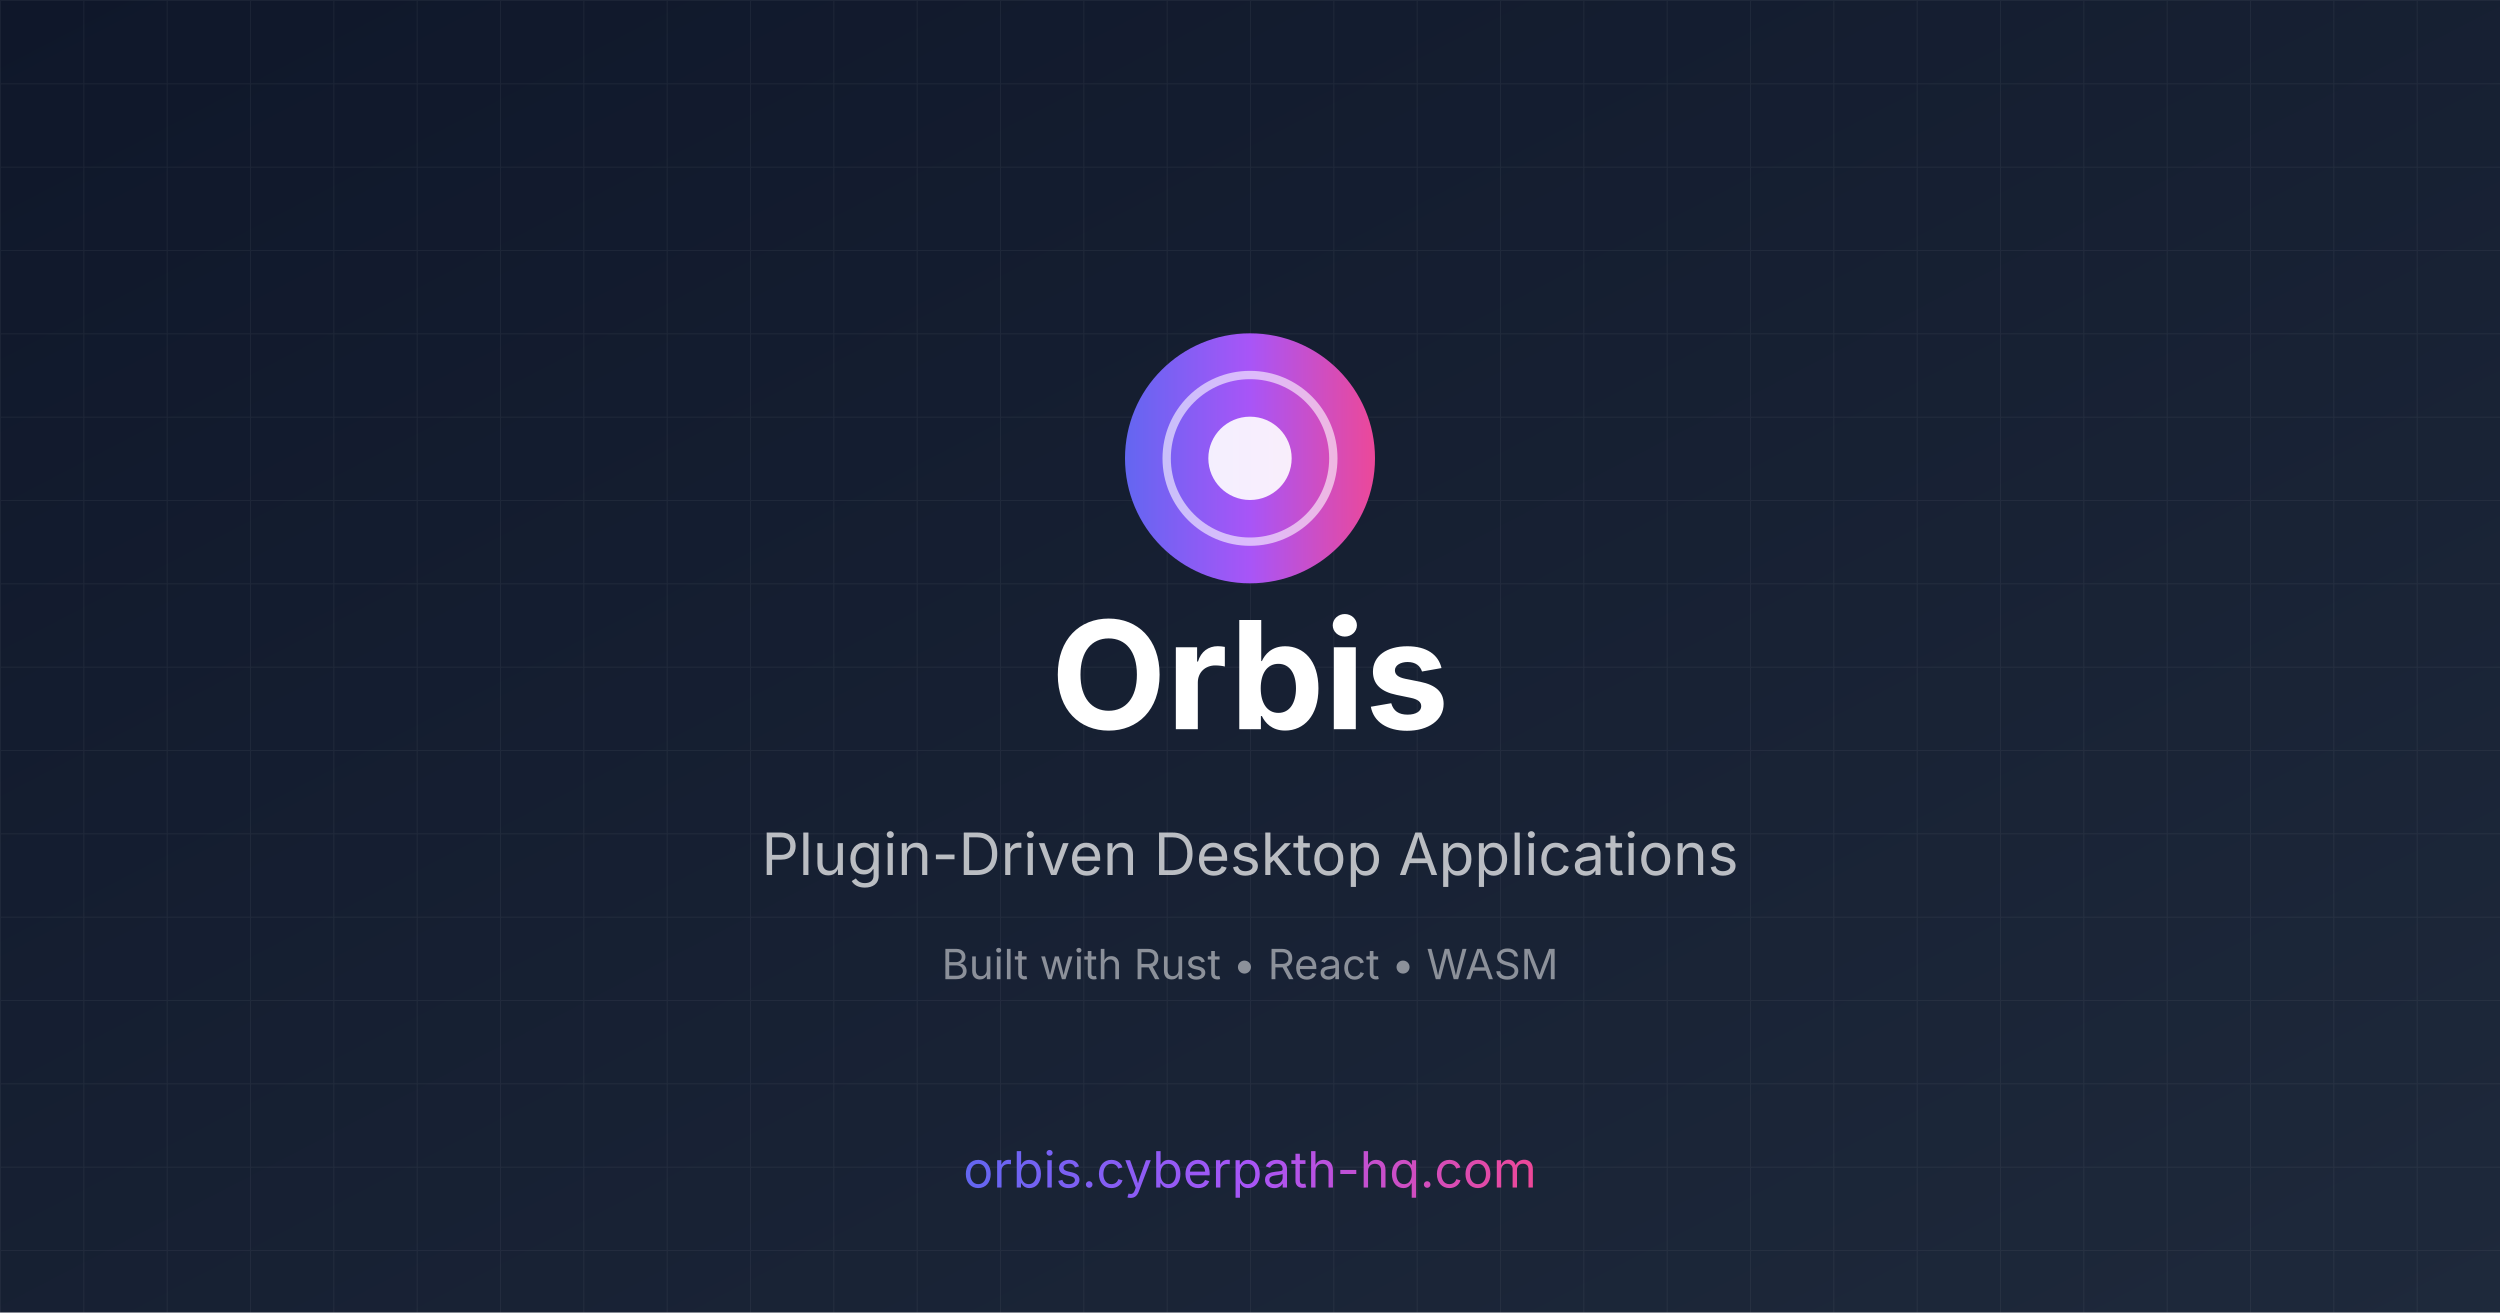
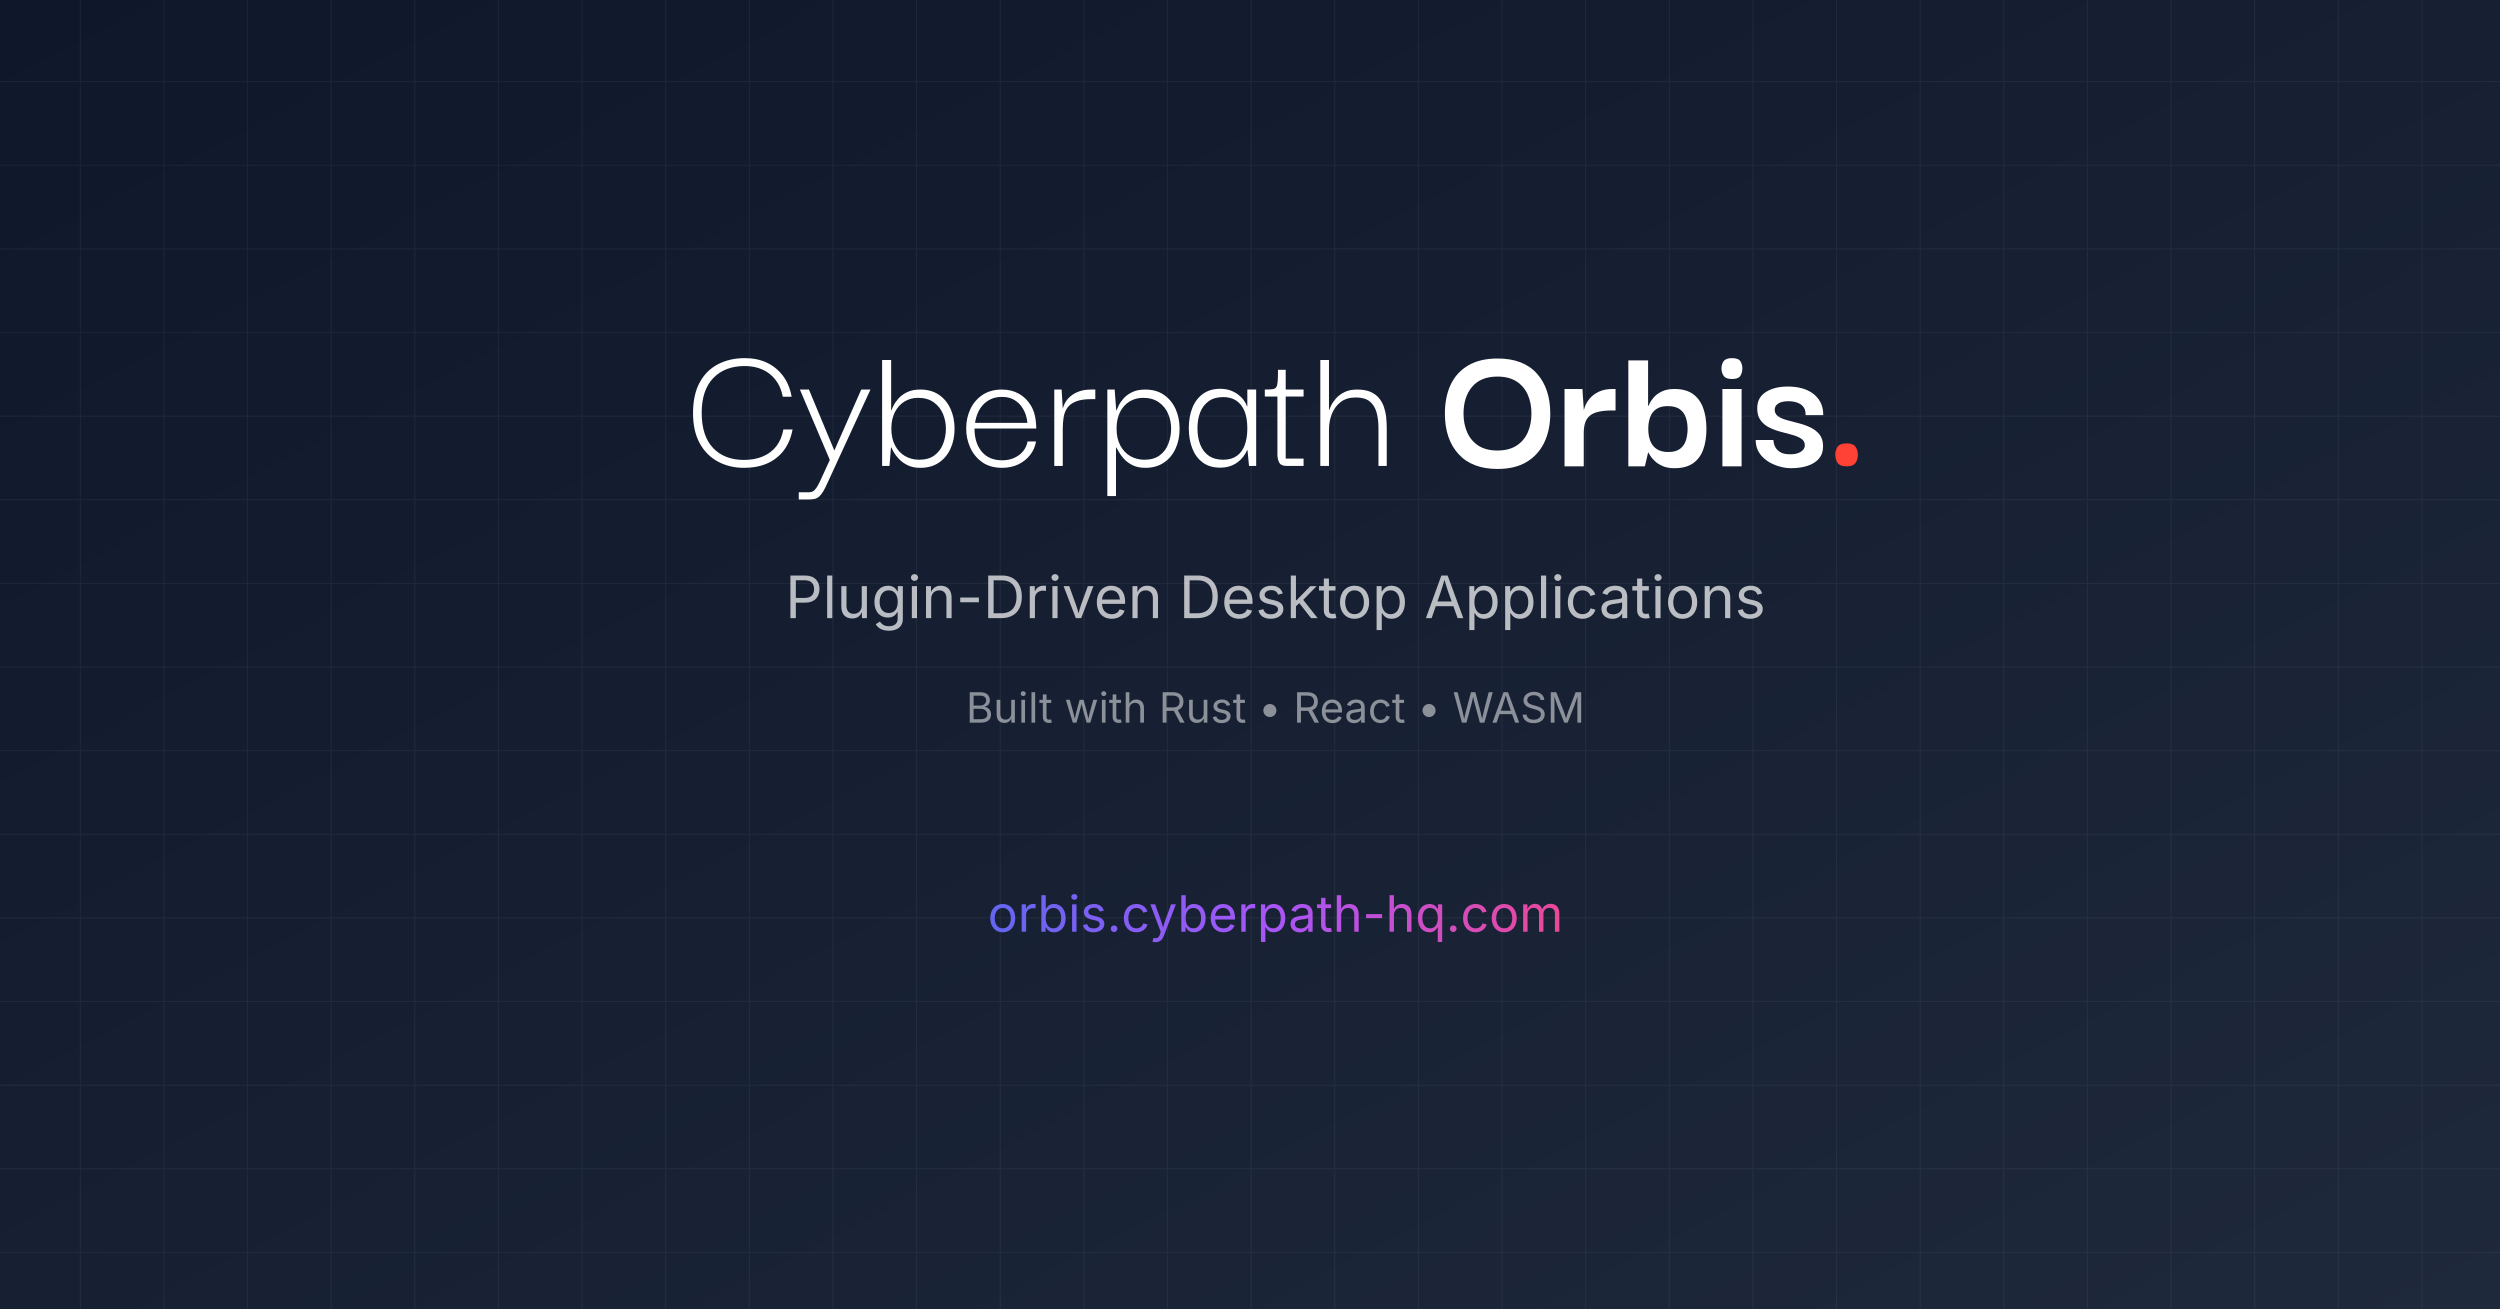
- <svg xmlns="http://www.w3.org/2000/svg" viewBox="0 0 1200 630">
+ <svg xmlns="http://www.w3.org/2000/svg" viewBox="-351.829 -244.267 1195.715 626.037">
  <defs>
    <linearGradient id="bgGrad" x1="0%" y1="0%" x2="100%" y2="100%">
-       <stop offset="0%" style="stop-color:#0f172a;stop-opacity:1" />
-       <stop offset="100%" style="stop-color:#1e293b;stop-opacity:1" />
+       <stop offset="0" style="stop-color:#0f172a;stop-opacity:1" />
+       <stop offset="1" style="stop-color:#1e293b;stop-opacity:1" />
    </linearGradient>
    <linearGradient id="textGrad" x1="0%" y1="0%" x2="100%" y2="0%">
-       <stop offset="0%" style="stop-color:#6366f1;stop-opacity:1" />
-       <stop offset="50%" style="stop-color:#a855f7;stop-opacity:1" />
-       <stop offset="100%" style="stop-color:#ec4899;stop-opacity:1" />
+       <stop offset="0" style="stop-color:#6366f1;stop-opacity:1" />
+       <stop offset="0.5" style="stop-color:#a855f7;stop-opacity:1" />
+       <stop offset="1" style="stop-color:#ec4899;stop-opacity:1" />
    </linearGradient>
  </defs>
-   <rect width="1200" height="630" fill="url(#bgGrad)" />
-   <pattern id="grid" width="40" height="40" patternUnits="userSpaceOnUse">
+   <rect width="1200" height="630" fill="url(#bgGrad)" x="-353.68" y="-245.48" style="stroke-width: 1;" />
+   <pattern id="grid" width="40" height="40" patternUnits="userSpaceOnUse" patternTransform="matrix(1, 0, 0, 1, -353.6758, -245.4778)">
    <path d="M 40 0 L 0 0 0 40" fill="none" stroke="rgba(255,255,255,0.05)" stroke-width="1" />
  </pattern>
-   <rect width="1200" height="630" fill="url(#grid)" />
-   <circle cx="600" cy="220" r="60" fill="url(#textGrad)" />
-   <circle cx="600" cy="220" r="40" fill="none" stroke="white" stroke-width="4" opacity="0.6" />
-   <circle cx="600" cy="220" r="20" fill="white" opacity="0.9" />
-   <text x="600" y="350" text-anchor="middle" fill="white" font-family="system-ui, -apple-system, sans-serif" font-size="72" font-weight="bold">Orbis</text>
-   <text x="600" y="420" text-anchor="middle" fill="rgba(255,255,255,0.7)" font-family="system-ui, -apple-system, sans-serif" font-size="28">Plugin-Driven Desktop Applications</text>
-   <text x="600" y="470" text-anchor="middle" fill="rgba(255,255,255,0.5)" font-family="system-ui, -apple-system, sans-serif" font-size="20">Built with Rust • React • WASM</text>
-   <text x="600" y="570" text-anchor="middle" fill="url(#textGrad)" font-family="system-ui, -apple-system, sans-serif" font-size="24">orbis.cyberpath-hq.com</text>
+   <rect width="1200" height="630" fill="url(#grid)" x="-353.68" y="-245.48" style="stroke-width: 1;" />
+   <g transform="matrix(1, 0, 0, 1, 0.000512, -287.0277)">
+     <g transform="matrix(1, 0, 0, 1, 3.97, -22.002)">
+       <path d="M 0.06 288.52 Q -6.87 288.52 -12.405 285.55 Q -17.94 282.58 -21.135 276.775 Q -24.33 270.97 -24.33 262.33 Q -24.33 253.6 -21.18 247.75 Q -18.03 241.9 -12.405 238.975 Q -6.78 236.05 0.42 236.05 Q 6.36 236.05 10.95 238.21 Q 15.54 240.37 18.645 244.465 Q 21.75 248.56 22.83 254.5 L 18.6 254.5 Q 17.7 249.73 15.135 246.445 Q 12.57 243.16 8.835 241.495 Q 5.1 239.83 0.42 239.83 Q -9.12 239.83 -14.655 245.59 Q -20.19 251.35 -20.19 262.15 Q -20.19 273.31 -14.745 279.025 Q -9.3 284.74 0.06 284.74 Q 5.19 284.74 9.15 283.03 Q 13.11 281.32 15.585 278.08 Q 18.06 274.84 18.87 270.16 L 23.28 270.16 Q 22.2 276.01 19.14 280.105 Q 16.08 284.2 11.265 286.36 Q 6.45 288.52 0.06 288.52 Z" style="text-wrap-mode: nowrap; fill: rgb(255, 255, 255);" />
+       <path d="M 26.24 303.64 L 26.24 300.22 L 30.92 300.22 Q 32.18 300.22 32.99 299.77 Q 33.8 299.32 34.655 298.105 Q 35.51 296.89 36.59 294.55 L 41.09 284.74 L 26.78 251.08 L 31.1 251.08 L 43.25 280.24 L 56.12 251.08 L 60.53 251.08 L 40.19 295.27 Q 39.02 297.97 38.03 299.635 Q 37.04 301.3 36.05 302.2 Q 35.06 303.1 33.845 303.37 Q 32.63 303.64 31.1 303.64 Z" style="text-wrap-mode: nowrap; fill: rgb(255, 255, 255);" />
+       <path d="M 84.377 288.52 Q 80.777 288.52 78.257 287.26 Q 75.737 286 74.072 284.2 Q 72.407 282.4 71.552 280.825 Q 70.697 279.25 70.517 278.8 L 70.337 278.8 L 69.617 287.62 L 66.107 287.62 L 66.107 236.95 L 70.427 236.95 L 70.427 260.98 L 70.607 260.98 Q 70.787 260.35 71.552 258.775 Q 72.317 257.2 73.892 255.4 Q 75.467 253.6 78.032 252.34 Q 80.597 251.08 84.377 251.08 Q 89.597 251.08 93.242 253.555 Q 96.887 256.03 98.822 260.305 Q 100.757 264.58 100.757 269.8 Q 100.757 275.11 98.822 279.34 Q 96.887 283.57 93.242 286.045 Q 89.597 288.52 84.377 288.52 Z M 83.837 284.65 Q 88.337 284.65 91.172 282.535 Q 94.007 280.42 95.312 276.955 Q 96.617 273.49 96.617 269.8 Q 96.617 266.02 95.177 262.645 Q 93.737 259.27 90.767 257.155 Q 87.797 255.04 83.297 255.04 Q 79.697 255.04 76.817 256.795 Q 73.937 258.55 72.227 261.835 Q 70.517 265.12 70.517 269.8 Q 70.517 274.48 72.317 277.855 Q 74.117 281.23 77.132 282.94 Q 80.147 284.65 83.837 284.65 Z" style="text-wrap-mode: nowrap; fill: rgb(255, 255, 255);" />
+       <path d="M 123.522 288.52 Q 117.672 288.52 113.847 285.73 Q 110.022 282.94 108.132 278.575 Q 106.242 274.21 106.332 269.53 Q 106.332 264.67 108.312 260.44 Q 110.292 256.21 114.117 253.645 Q 117.942 251.08 123.432 251.08 Q 128.022 251.08 131.577 253.105 Q 135.132 255.13 137.292 258.775 Q 139.452 262.42 139.722 267.46 Q 139.812 267.91 139.812 268.54 Q 139.812 269.17 139.812 269.71 L 110.292 269.71 Q 110.292 276.64 113.757 280.78 Q 117.222 284.92 123.522 284.92 Q 128.112 284.92 131.487 282.49 Q 134.862 280.06 135.672 275.92 L 139.722 275.92 Q 139.092 279.61 136.842 282.445 Q 134.592 285.28 131.172 286.9 Q 127.752 288.52 123.522 288.52 Z M 110.562 267.01 L 135.582 267.01 Q 135.492 265.3 134.817 263.185 Q 134.142 261.07 132.702 259.09 Q 131.262 257.11 128.967 255.85 Q 126.672 254.59 123.432 254.59 Q 120.462 254.59 118.212 255.625 Q 115.962 256.66 114.387 258.37 Q 112.812 260.08 111.867 262.285 Q 110.922 264.49 110.562 267.01 Z" style="text-wrap-mode: nowrap; fill: rgb(255, 255, 255);" />
+       <path d="M 148.452 287.62 L 148.452 251.08 L 151.962 251.08 L 152.592 261.61 L 152.502 269.44 L 152.502 287.62 Z M 152.502 269.98 L 152.232 262.06 Q 152.412 259.9 153.357 257.92 Q 154.302 255.94 156.057 254.41 Q 157.812 252.88 160.287 251.98 Q 162.762 251.08 166.092 251.08 L 168.072 251.08 L 168.072 255.67 L 166.092 255.67 Q 161.502 255.67 158.757 256.795 Q 156.012 257.92 154.662 259.855 Q 153.312 261.79 152.907 264.4 Q 152.502 267.01 152.502 269.98 Z" style="text-wrap-mode: nowrap; fill: rgb(255, 255, 255);" />
+       <path d="M 192.006 288.52 Q 188.406 288.52 185.886 287.26 Q 183.366 286 181.746 284.2 Q 180.126 282.4 179.271 280.825 Q 178.416 279.25 178.146 278.8 L 177.966 278.8 L 177.966 302.02 L 173.826 302.02 L 173.826 251.08 L 177.336 251.08 L 178.056 260.98 L 178.236 260.98 Q 178.506 260.35 179.226 258.775 Q 179.946 257.2 181.521 255.4 Q 183.096 253.6 185.661 252.34 Q 188.226 251.08 191.916 251.08 Q 197.226 251.08 200.871 253.6 Q 204.516 256.12 206.451 260.35 Q 208.386 264.58 208.386 269.89 Q 208.386 275.2 206.406 279.43 Q 204.426 283.66 200.781 286.09 Q 197.136 288.52 192.006 288.52 Z M 191.556 284.65 Q 196.056 284.65 198.891 282.535 Q 201.726 280.42 203.031 276.955 Q 204.336 273.49 204.336 269.8 Q 204.336 266.02 202.896 262.645 Q 201.456 259.27 198.441 257.155 Q 195.426 255.04 190.926 255.04 Q 187.326 255.04 184.446 256.795 Q 181.566 258.55 179.901 261.835 Q 178.236 265.12 178.236 269.8 Q 178.236 274.48 180.036 277.855 Q 181.836 281.23 184.851 282.94 Q 187.866 284.65 191.556 284.65 Z" style="text-wrap-mode: nowrap; fill: rgb(255, 255, 255);" />
+       <path d="M 227.73 288.43 Q 222.69 288.43 219.36 285.91 Q 216.03 283.39 214.41 279.115 Q 212.79 274.84 212.79 269.62 Q 212.79 264.13 214.455 259.9 Q 216.12 255.67 219.495 253.195 Q 222.87 250.72 227.73 250.72 Q 230.43 250.72 232.5 251.44 Q 234.57 252.16 236.19 253.33 Q 237.81 254.5 238.935 255.985 Q 240.06 257.47 240.69 259.18 L 240.78 259.18 L 240.78 251.08 L 245.01 251.08 L 245.01 287.62 L 241.59 287.62 L 240.87 280.06 L 240.69 280.06 Q 239.97 281.68 238.845 283.165 Q 237.72 284.65 236.1 285.865 Q 234.48 287.08 232.41 287.755 Q 230.34 288.43 227.73 288.43 Z M 229.26 284.65 Q 233.13 284.65 235.695 282.85 Q 238.26 281.05 239.52 277.675 Q 240.78 274.3 240.78 269.71 Q 240.78 264.67 239.43 261.385 Q 238.08 258.1 235.515 256.39 Q 232.95 254.68 229.26 254.68 Q 225.03 254.68 222.285 256.66 Q 219.54 258.64 218.235 261.97 Q 216.93 265.3 216.93 269.62 Q 216.93 274.03 218.28 277.45 Q 219.63 280.87 222.375 282.76 Q 225.12 284.65 229.26 284.65 Z" style="text-wrap-mode: nowrap; fill: rgb(255, 255, 255);" />
+       <path d="M 259.674 287.62 Q 256.884 287.62 256.029 286 Q 255.174 284.38 255.174 282.13 L 255.174 253.69 L 259.134 253.69 L 259.134 284.11 L 267.684 284.11 L 267.684 287.62 Z M 249.144 254.41 L 249.144 251.08 Q 251.574 251.08 252.879 250.9 Q 254.184 250.72 254.679 249.865 Q 255.174 249.01 255.309 247.075 Q 255.444 245.14 255.444 241.63 L 259.134 241.63 L 259.134 251.08 L 267.684 251.08 L 267.684 254.41 Z" style="text-wrap-mode: nowrap; fill: rgb(255, 255, 255);" />
+       <path d="M 275.691 287.62 L 275.691 236.95 L 279.831 236.95 L 279.831 260.8 L 280.011 260.8 Q 280.191 260.17 280.911 258.64 Q 281.631 257.11 283.161 255.355 Q 284.691 253.6 287.166 252.34 Q 289.641 251.08 293.331 251.08 Q 297.111 251.08 299.631 252.16 Q 302.151 253.24 303.726 255.13 Q 305.301 257.02 306.111 259.405 Q 306.921 261.79 307.191 264.355 Q 307.461 266.92 307.461 269.53 L 307.461 287.62 L 303.501 287.62 L 303.501 269.53 Q 303.501 265.03 302.511 261.745 Q 301.521 258.46 299.181 256.66 Q 296.841 254.86 292.611 254.86 Q 288.291 254.86 285.456 257.02 Q 282.621 259.18 281.226 262.69 Q 279.831 266.2 279.831 270.34 L 279.831 287.62 Z" style="text-wrap-mode: nowrap; fill: rgb(255, 255, 255);" />
+     </g>
+     <g transform="matrix(1, 0, 0, 1, 3.97, -21.82199)">
+       <g>
+         <path d="M 360.473 288.88 Q 348.233 288.88 341.753 281.725 Q 335.273 274.57 335.273 262.42 Q 335.273 254.41 338.063 248.515 Q 340.853 242.62 346.478 239.335 Q 352.103 236.05 360.473 236.05 Q 372.803 236.05 379.238 243.205 Q 385.673 250.36 385.673 262.42 Q 385.673 270.25 382.793 276.235 Q 379.913 282.22 374.333 285.55 Q 368.753 288.88 360.473 288.88 Z M 360.383 280.06 Q 365.873 280.06 369.473 277.765 Q 373.073 275.47 374.873 271.465 Q 376.673 267.46 376.673 262.42 Q 376.673 257.29 374.873 253.285 Q 373.073 249.28 369.473 246.985 Q 365.873 244.69 360.383 244.69 Q 352.463 244.69 348.323 249.55 Q 344.183 254.41 344.183 262.42 Q 344.183 267.37 345.938 271.375 Q 347.693 275.38 351.293 277.72 Q 354.893 280.06 360.383 280.06 Z" style="text-wrap-mode: nowrap; fill: rgb(255, 255, 255);" />
+         <path d="M 392.503 287.62 L 392.503 250.63 L 401.053 250.63 L 401.773 261.43 L 401.683 269.35 L 401.683 287.62 Z M 401.683 271.69 L 401.413 263.5 Q 401.413 261.61 402.133 259.405 Q 402.853 257.2 404.518 255.22 Q 406.183 253.24 408.883 251.935 Q 411.583 250.63 415.543 250.63 L 416.893 250.63 L 416.893 260.89 L 415.543 260.89 Q 411.673 260.89 408.973 261.475 Q 406.273 262.06 404.698 263.32 Q 403.123 264.58 402.403 266.65 Q 401.683 268.72 401.683 271.69 Z" style="text-wrap-mode: nowrap; fill: rgb(255, 255, 255);" />
+         <path d="M 445.059 288.52 Q 441.729 288.52 439.389 287.485 Q 437.049 286.45 435.564 285.01 Q 434.079 283.57 433.404 282.4 Q 432.729 281.23 432.639 281.05 L 432.459 281.05 L 430.929 287.62 L 423.009 287.62 L 423.009 236.95 L 432.459 236.95 L 432.459 258.73 L 432.639 258.73 Q 432.729 258.46 433.359 257.2 Q 433.989 255.94 435.384 254.41 Q 436.779 252.88 439.164 251.755 Q 441.549 250.63 445.059 250.63 Q 450.549 250.63 453.879 253.015 Q 457.209 255.4 458.784 259.675 Q 460.359 263.95 460.359 269.8 Q 460.359 275.38 458.829 279.61 Q 457.299 283.84 453.924 286.18 Q 450.549 288.52 445.059 288.52 Z M 442.089 280.78 Q 445.779 280.78 447.804 279.205 Q 449.829 277.63 450.594 275.065 Q 451.359 272.5 451.359 269.71 Q 451.359 266.92 450.549 264.4 Q 449.739 261.88 447.669 260.35 Q 445.599 258.82 441.819 258.82 Q 438.489 258.82 436.419 260.215 Q 434.349 261.61 433.449 264.085 Q 432.549 266.56 432.549 269.71 Q 432.549 272.95 433.494 275.425 Q 434.439 277.9 436.554 279.34 Q 438.669 280.78 442.089 280.78 Z" style="text-wrap-mode: nowrap; fill: rgb(255, 255, 255);" />
+         <path d="M 468.002 287.62 L 468.002 250.63 L 477.182 250.63 L 477.182 287.62 Z M 472.592 245.86 Q 469.622 245.86 468.587 244.33 Q 467.552 242.8 467.552 240.82 Q 467.552 238.84 468.587 237.355 Q 469.622 235.87 472.592 235.87 Q 475.652 235.87 476.597 237.355 Q 477.542 238.84 477.542 240.82 Q 477.542 242.8 476.597 244.33 Q 475.652 245.86 472.592 245.86 Z" style="text-wrap-mode: nowrap; fill: rgb(255, 255, 255);" />
+         <path d="M 500.669 288.52 Q 498.779 288.52 496.529 288.025 Q 494.279 287.53 492.029 286.495 Q 489.779 285.46 487.934 283.84 Q 486.089 282.22 485.009 280.06 Q 483.929 277.9 483.929 275.02 L 492.389 275.02 Q 492.389 275.11 492.524 276.19 Q 492.659 277.27 493.379 278.575 Q 494.099 279.88 495.719 280.87 Q 497.339 281.86 500.399 281.86 Q 502.829 281.86 504.359 281.23 Q 505.889 280.6 506.654 279.655 Q 507.419 278.71 507.419 277.54 Q 507.419 275.56 505.754 274.435 Q 504.089 273.31 501.479 272.59 Q 498.869 271.87 495.944 271.105 Q 493.019 270.34 490.454 269.08 Q 487.889 267.82 486.269 265.615 Q 484.649 263.41 484.649 259.9 Q 484.649 254.68 488.789 252.07 Q 492.929 249.46 499.319 249.46 Q 502.739 249.46 505.754 250.225 Q 508.769 250.99 511.109 252.655 Q 513.449 254.32 514.844 256.885 Q 516.239 259.45 516.239 263.14 L 507.779 263.14 Q 507.869 261.07 507.104 259.765 Q 506.339 258.46 505.079 257.74 Q 503.819 257.02 502.379 256.75 Q 500.939 256.48 499.589 256.48 Q 496.349 256.48 494.684 257.605 Q 493.019 258.73 493.019 260.53 Q 493.019 262.6 494.684 263.725 Q 496.349 264.85 499.004 265.57 Q 501.659 266.29 504.629 267.055 Q 507.599 267.82 510.209 269.08 Q 512.819 270.34 514.484 272.455 Q 516.149 274.57 516.149 278.08 Q 516.149 281.59 514.214 283.885 Q 512.279 286.18 508.814 287.35 Q 505.349 288.52 500.669 288.52 Z" style="text-wrap-mode: nowrap; fill: rgb(255, 255, 255);" />
+       </g>
+       <path d="M 527.486 287.62 Q 524.246 287.62 523.121 286 Q 521.996 284.38 521.996 282.04 Q 521.996 279.88 523.121 278.26 Q 524.246 276.64 527.486 276.64 Q 530.546 276.64 531.671 278.26 Q 532.796 279.88 532.796 282.04 Q 532.796 284.38 531.671 286 Q 530.546 287.62 527.486 287.62 Z" style="text-wrap-mode: nowrap; fill: rgb(255, 65, 54);">
+         </path>
+     </g>
+   </g>
+   <g transform="matrix(1, 0, 0, 1, 11.87951, -123.1618)">
+     <text x="246.324" y="174.522" text-anchor="middle" fill="rgba(255,255,255,0.7)" font-family="system-ui, -apple-system, sans-serif" font-size="28" style="white-space: pre; stroke-width: 1; font-size: 28px;">Plugin-Driven Desktop Applications</text>
+     <text x="246.324" y="224.522" text-anchor="middle" fill="rgba(255,255,255,0.5)" font-family="system-ui, -apple-system, sans-serif" font-size="20" style="white-space: pre; stroke-width: 1; font-size: 20px;">Built with Rust • React • WASM</text>
+     <text x="246.324" y="324.522" text-anchor="middle" fill="url(#textGrad)" font-family="system-ui, -apple-system, sans-serif" font-size="24" style="white-space: pre; stroke-width: 1; font-size: 24px;">orbis.cyberpath-hq.com</text>
+   </g>
</svg>
